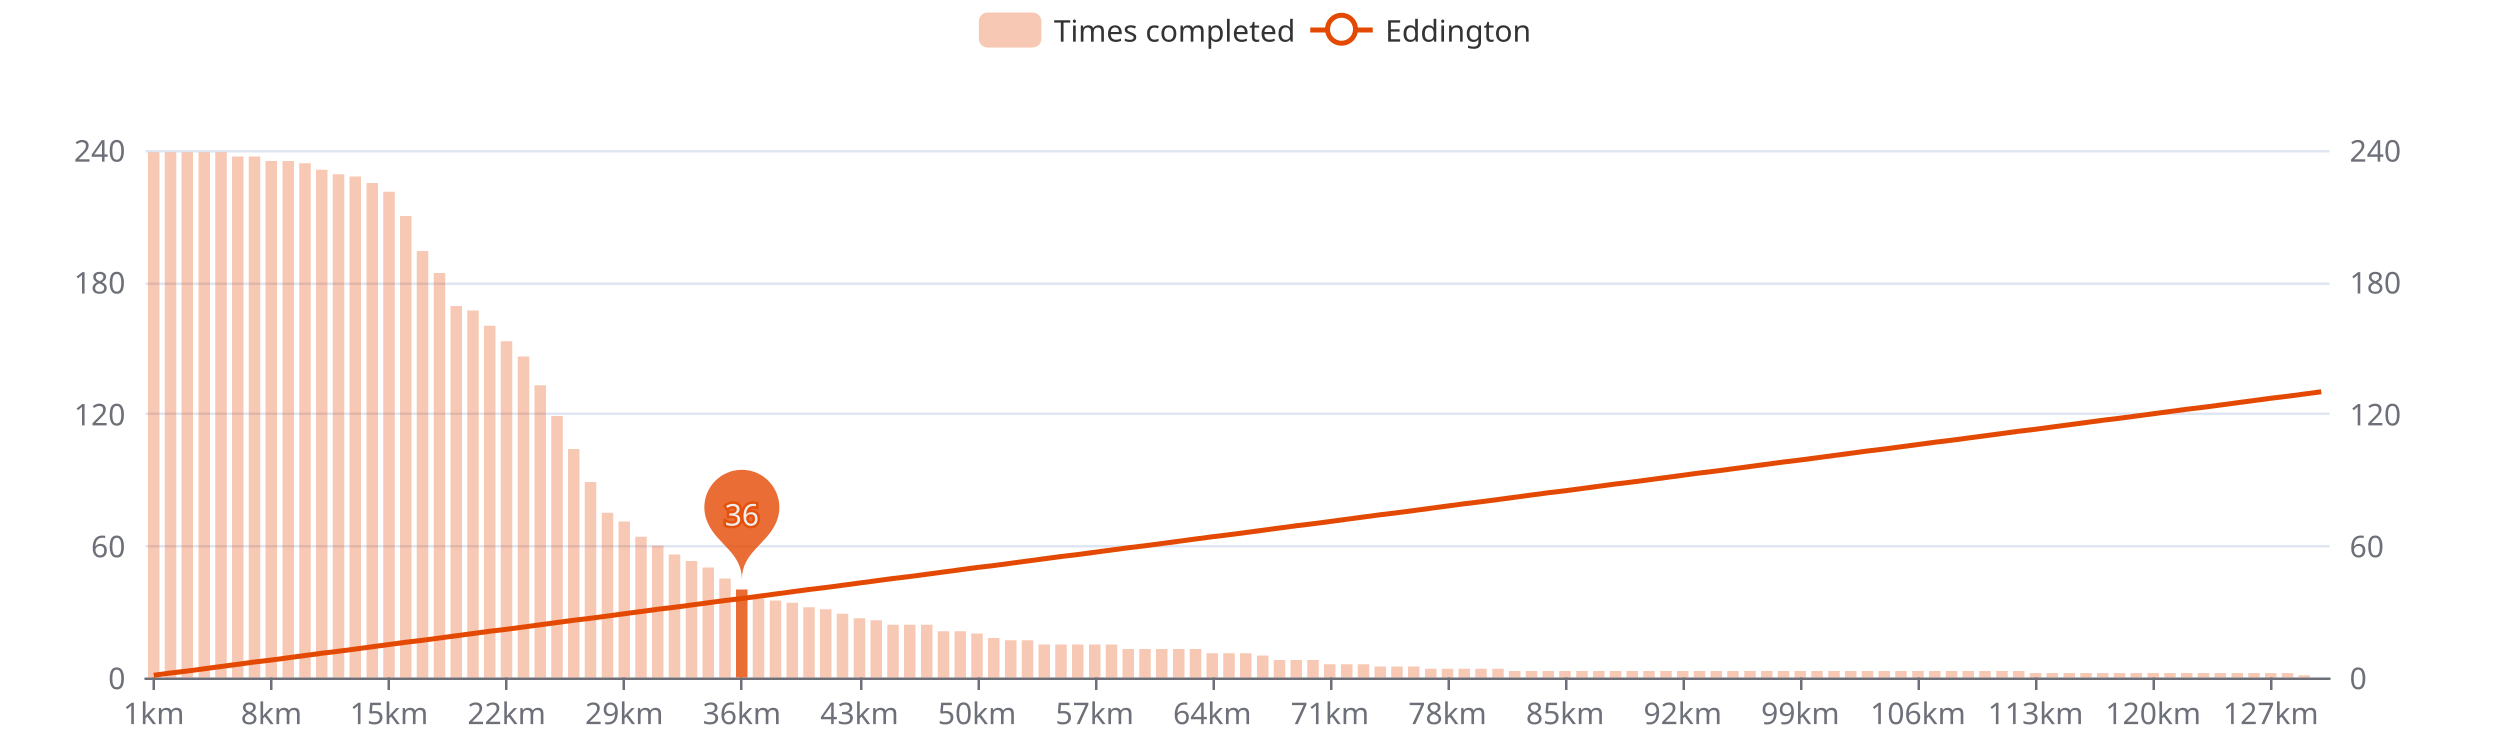
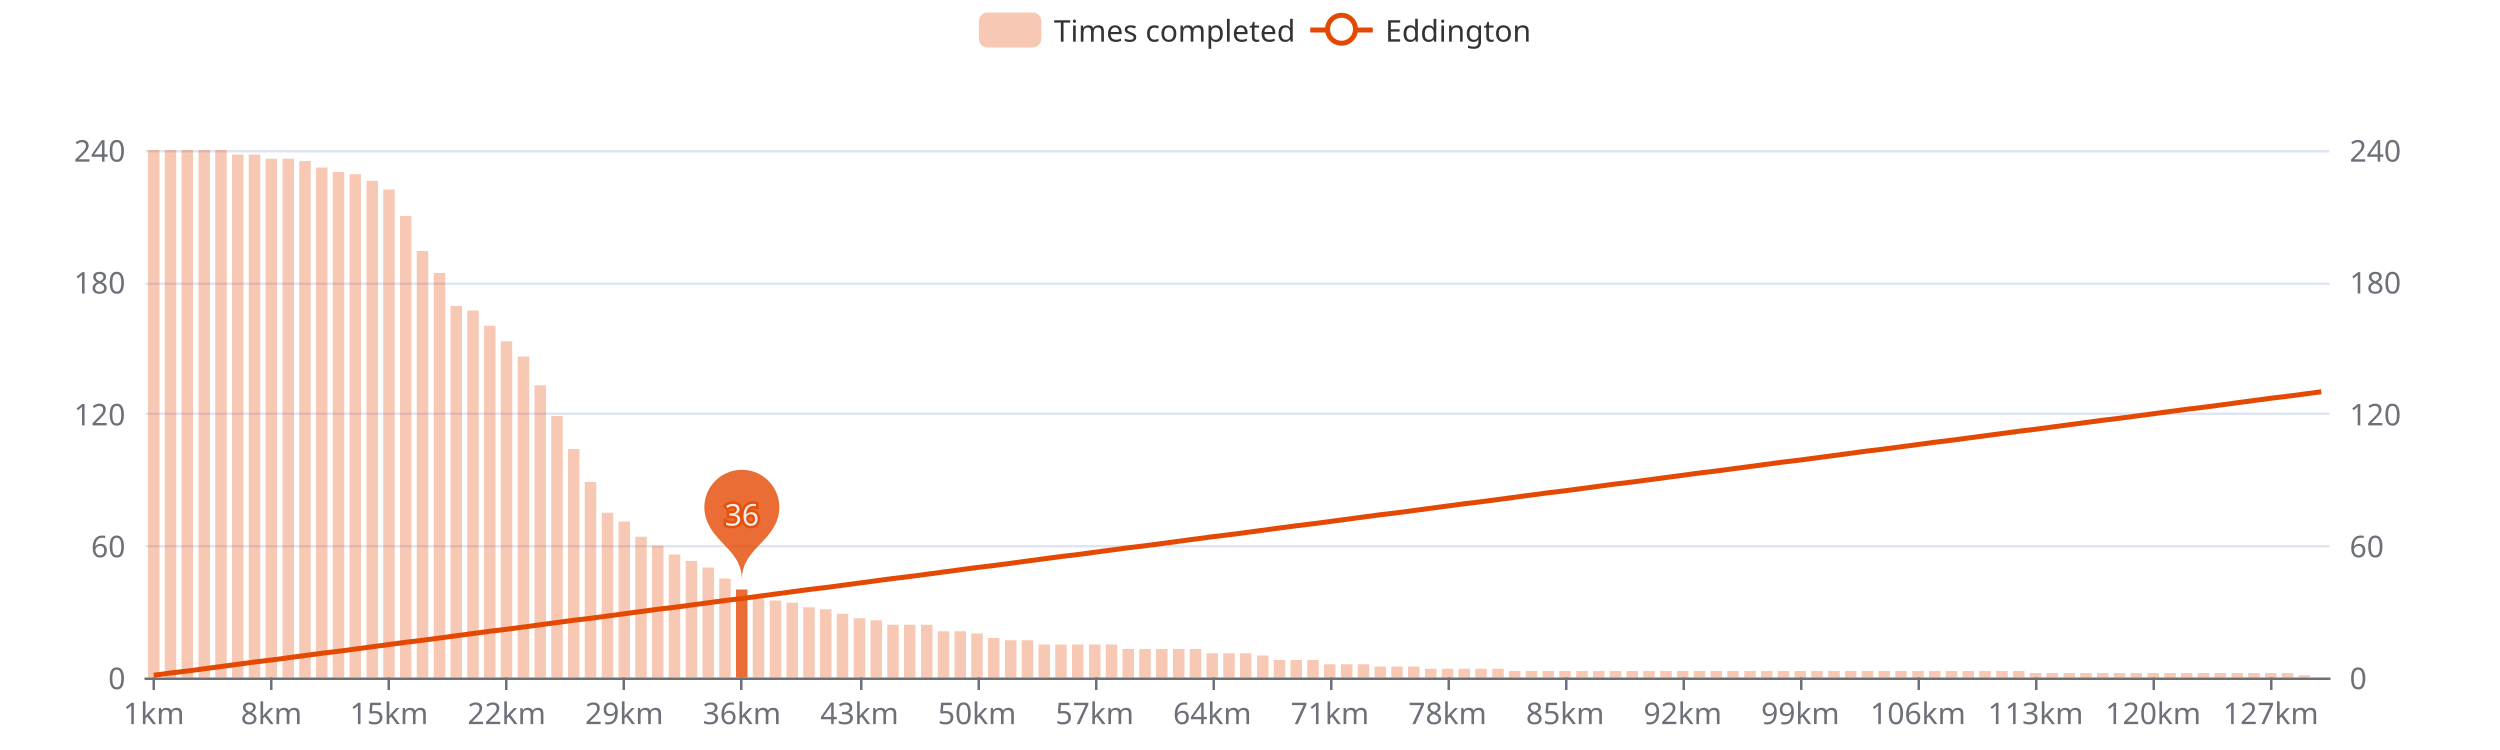
<svg xmlns="http://www.w3.org/2000/svg" width="1000" height="300" version="1.1" baseProfile="full" viewBox="0 0 1000 300">
  <rect width="1000" height="300" x="0" y="0" id="0" fill="#ffffff" />
  <path d="M58.2 271.5L931.8 271.5" fill="none" stroke="#E0E6F1" />
  <path d="M58.2 218.5L931.8 218.5" fill="none" stroke="#E0E6F1" />
  <path d="M58.2 165.5L931.8 165.5" fill="none" stroke="#E0E6F1" />
  <path d="M58.2 113.5L931.8 113.5" fill="none" stroke="#E0E6F1" />
  <path d="M58.2 60.5L931.8 60.5" fill="none" stroke="#E0E6F1" />
  <path d="M58.2 271.5L931.8 271.5" fill="none" stroke="#6E7079" stroke-linecap="round" />
  <path d="M61.5 271L61.5 276" fill="none" stroke="#6E7079" />
  <path d="M108.5 271L108.5 276" fill="none" stroke="#6E7079" />
  <path d="M155.5 271L155.5 276" fill="none" stroke="#6E7079" />
  <path d="M202.5 271L202.5 276" fill="none" stroke="#6E7079" />
  <path d="M249.5 271L249.5 276" fill="none" stroke="#6E7079" />
  <path d="M296.5 271L296.5 276" fill="none" stroke="#6E7079" />
  <path d="M344.5 271L344.5 276" fill="none" stroke="#6E7079" />
  <path d="M391.5 271L391.5 276" fill="none" stroke="#6E7079" />
  <path d="M438.5 271L438.5 276" fill="none" stroke="#6E7079" />
  <path d="M485.5 271L485.5 276" fill="none" stroke="#6E7079" />
  <path d="M532.5 271L532.5 276" fill="none" stroke="#6E7079" />
  <path d="M579.5 271L579.5 276" fill="none" stroke="#6E7079" />
  <path d="M626.5 271L626.5 276" fill="none" stroke="#6E7079" />
  <path d="M673.5 271L673.5 276" fill="none" stroke="#6E7079" />
  <path d="M720.5 271L720.5 276" fill="none" stroke="#6E7079" />
  <path d="M767.5 271L767.5 276" fill="none" stroke="#6E7079" />
  <path d="M814.5 271L814.5 276" fill="none" stroke="#6E7079" />
  <path d="M861.5 271L861.5 276" fill="none" stroke="#6E7079" />
  <path d="M908.5 271L908.5 276" fill="none" stroke="#6E7079" />
  <text dominant-baseline="central" text-anchor="end" style="font-size:12px;font-family:sans-serif;" transform="translate(50.16 271)" fill="#6E7079">0</text>
  <text dominant-baseline="central" text-anchor="end" style="font-size:12px;font-family:sans-serif;" transform="translate(50.16 218.25)" fill="#6E7079">60</text>
  <text dominant-baseline="central" text-anchor="end" style="font-size:12px;font-family:sans-serif;" transform="translate(50.16 165.5)" fill="#6E7079">120</text>
  <text dominant-baseline="central" text-anchor="end" style="font-size:12px;font-family:sans-serif;" transform="translate(50.16 112.75)" fill="#6E7079">180</text>
  <text dominant-baseline="central" text-anchor="end" style="font-size:12px;font-family:sans-serif;" transform="translate(50.16 60)" fill="#6E7079">240</text>
  <text dominant-baseline="central" text-anchor="start" style="font-size:12px;font-family:sans-serif;" transform="translate(939.84 271)" fill="#6E7079">0</text>
  <text dominant-baseline="central" text-anchor="start" style="font-size:12px;font-family:sans-serif;" transform="translate(939.84 218.25)" fill="#6E7079">60</text>
  <text dominant-baseline="central" text-anchor="start" style="font-size:12px;font-family:sans-serif;" transform="translate(939.84 165.5)" fill="#6E7079">120</text>
  <text dominant-baseline="central" text-anchor="start" style="font-size:12px;font-family:sans-serif;" transform="translate(939.84 112.75)" fill="#6E7079">180</text>
  <text dominant-baseline="central" text-anchor="start" style="font-size:12px;font-family:sans-serif;" transform="translate(939.84 60)" fill="#6E7079">240</text>
  <text dominant-baseline="central" text-anchor="middle" style="font-size:12px;font-family:sans-serif;" y="6" transform="translate(61.5203 279)" fill="#6E7079">1km</text>
  <text dominant-baseline="central" text-anchor="middle" style="font-size:12px;font-family:sans-serif;" y="6" transform="translate(108.5646 279)" fill="#6E7079">8km</text>
  <text dominant-baseline="central" text-anchor="middle" style="font-size:12px;font-family:sans-serif;" y="6" transform="translate(155.6089 279)" fill="#6E7079">15km</text>
  <text dominant-baseline="central" text-anchor="middle" style="font-size:12px;font-family:sans-serif;" y="6" transform="translate(202.6532 279)" fill="#6E7079">22km</text>
  <text dominant-baseline="central" text-anchor="middle" style="font-size:12px;font-family:sans-serif;" y="6" transform="translate(249.6975 279)" fill="#6E7079">29km</text>
  <text dominant-baseline="central" text-anchor="middle" style="font-size:12px;font-family:sans-serif;" y="6" transform="translate(296.7418 279)" fill="#6E7079">36km</text>
  <text dominant-baseline="central" text-anchor="middle" style="font-size:12px;font-family:sans-serif;" y="6" transform="translate(343.7862 279)" fill="#6E7079">43km</text>
  <text dominant-baseline="central" text-anchor="middle" style="font-size:12px;font-family:sans-serif;" y="6" transform="translate(390.8305 279)" fill="#6E7079">50km</text>
  <text dominant-baseline="central" text-anchor="middle" style="font-size:12px;font-family:sans-serif;" y="6" transform="translate(437.8748 279)" fill="#6E7079">57km</text>
  <text dominant-baseline="central" text-anchor="middle" style="font-size:12px;font-family:sans-serif;" y="6" transform="translate(484.9191 279)" fill="#6E7079">64km</text>
  <text dominant-baseline="central" text-anchor="middle" style="font-size:12px;font-family:sans-serif;" y="6" transform="translate(531.9634 279)" fill="#6E7079">71km</text>
  <text dominant-baseline="central" text-anchor="middle" style="font-size:12px;font-family:sans-serif;" y="6" transform="translate(579.0077 279)" fill="#6E7079">78km</text>
  <text dominant-baseline="central" text-anchor="middle" style="font-size:12px;font-family:sans-serif;" y="6" transform="translate(626.052 279)" fill="#6E7079">85km</text>
  <text dominant-baseline="central" text-anchor="middle" style="font-size:12px;font-family:sans-serif;" y="6" transform="translate(673.0963 279)" fill="#6E7079">92km</text>
  <text dominant-baseline="central" text-anchor="middle" style="font-size:12px;font-family:sans-serif;" y="6" transform="translate(720.1406 279)" fill="#6E7079">99km</text>
  <text dominant-baseline="central" text-anchor="middle" style="font-size:12px;font-family:sans-serif;" y="6" transform="translate(767.1849 279)" fill="#6E7079">106km</text>
  <text dominant-baseline="central" text-anchor="middle" style="font-size:12px;font-family:sans-serif;" y="6" transform="translate(814.2292 279)" fill="#6E7079">113km</text>
  <text dominant-baseline="central" text-anchor="middle" style="font-size:12px;font-family:sans-serif;" y="6" transform="translate(861.2735 279)" fill="#6E7079">120km</text>
  <text dominant-baseline="central" text-anchor="middle" style="font-size:12px;font-family:sans-serif;" y="6" transform="translate(908.3178 279)" fill="#6E7079">127km</text>
-   <path d="M59.2 271l4.6 0l0 -210.1l-4.6 0Z" fill="rgb(227,73,2)" fill-opacity="0.3" />
-   <path d="M65.9 271l4.6 0l0 -210.1l-4.6 0Z" fill="rgb(227,73,2)" fill-opacity="0.3" />
-   <path d="M72.6 271l4.6 0l0 -210.1l-4.6 0Z" fill="rgb(227,73,2)" fill-opacity="0.3" />
-   <path d="M79.4 271l4.6 0l0 -210.1l-4.6 0Z" fill="rgb(227,73,2)" fill-opacity="0.3" />
-   <path d="M86.1 271l4.6 0l0 -210.1l-4.6 0Z" fill="rgb(227,73,2)" fill-opacity="0.3" />
-   <path d="M92.8 271l4.6 0l0 -208.4l-4.6 0Z" fill="rgb(227,73,2)" fill-opacity="0.3" />
-   <path d="M99.5 271l4.6 0l0 -208.4l-4.6 0Z" fill="rgb(227,73,2)" fill-opacity="0.3" />
-   <path d="M106.2 271l4.6 0l0 -206.6l-4.6 0Z" fill="rgb(227,73,2)" fill-opacity="0.3" />
-   <path d="M113 271l4.6 0l0 -206.6l-4.6 0Z" fill="rgb(227,73,2)" fill-opacity="0.3" />
-   <path d="M119.7 271l4.6 0l0 -205.7l-4.6 0Z" fill="rgb(227,73,2)" fill-opacity="0.3" />
-   <path d="M126.4 271l4.6 0l0 -203.1l-4.6 0Z" fill="rgb(227,73,2)" fill-opacity="0.3" />
-   <path d="M133.1 271l4.6 0l0 -201.3l-4.6 0Z" fill="rgb(227,73,2)" fill-opacity="0.3" />
-   <path d="M139.8 271l4.6 0l0 -200.4l-4.6 0Z" fill="rgb(227,73,2)" fill-opacity="0.3" />
-   <path d="M146.6 271l4.6 0l0 -197.8l-4.6 0Z" fill="rgb(227,73,2)" fill-opacity="0.3" />
-   <path d="M153.3 271l4.6 0l0 -194.3l-4.6 0Z" fill="rgb(227,73,2)" fill-opacity="0.3" />
+   <path d="M59.2 271l4.6 0l0 -211l-4.6 0Z" fill="rgb(227,73,2)" fill-opacity="0.3" />
+   <path d="M65.9 271l4.6 0l0 -211l-4.6 0Z" fill="rgb(227,73,2)" fill-opacity="0.3" />
+   <path d="M72.6 271l4.6 0l0 -211l-4.6 0Z" fill="rgb(227,73,2)" fill-opacity="0.3" />
+   <path d="M79.4 271l4.6 0l0 -211l-4.6 0Z" fill="rgb(227,73,2)" fill-opacity="0.3" />
+   <path d="M86.1 271l4.6 0l0 -211l-4.6 0Z" fill="rgb(227,73,2)" fill-opacity="0.3" />
+   <path d="M92.8 271l4.6 0l0 -209.2l-4.6 0Z" fill="rgb(227,73,2)" fill-opacity="0.3" />
+   <path d="M99.5 271l4.6 0l0 -209.2l-4.6 0Z" fill="rgb(227,73,2)" fill-opacity="0.3" />
+   <path d="M106.2 271l4.6 0l0 -207.5l-4.6 0Z" fill="rgb(227,73,2)" fill-opacity="0.3" />
+   <path d="M113 271l4.6 0l0 -207.5l-4.6 0Z" fill="rgb(227,73,2)" fill-opacity="0.3" />
+   <path d="M119.7 271l4.6 0l0 -206.6l-4.6 0Z" fill="rgb(227,73,2)" fill-opacity="0.3" />
+   <path d="M126.4 271l4.6 0l0 -204l-4.6 0Z" fill="rgb(227,73,2)" fill-opacity="0.3" />
+   <path d="M133.1 271l4.6 0l0 -202.2l-4.6 0Z" fill="rgb(227,73,2)" fill-opacity="0.3" />
+   <path d="M139.8 271l4.6 0l0 -201.3l-4.6 0Z" fill="rgb(227,73,2)" fill-opacity="0.3" />
+   <path d="M146.6 271l4.6 0l0 -198.7l-4.6 0Z" fill="rgb(227,73,2)" fill-opacity="0.3" />
+   <path d="M153.3 271l4.6 0l0 -195.2l-4.6 0Z" fill="rgb(227,73,2)" fill-opacity="0.3" />
  <path d="M160 271l4.6 0l0 -184.6l-4.6 0Z" fill="rgb(227,73,2)" fill-opacity="0.3" />
  <path d="M166.7 271l4.6 0l0 -170.6l-4.6 0Z" fill="rgb(227,73,2)" fill-opacity="0.3" />
  <path d="M173.5 271l4.6 0l0 -161.8l-4.6 0Z" fill="rgb(227,73,2)" fill-opacity="0.3" />
  <path d="M180.2 271l4.6 0l0 -148.6l-4.6 0Z" fill="rgb(227,73,2)" fill-opacity="0.3" />
  <path d="M186.9 271l4.6 0l0 -146.8l-4.6 0Z" fill="rgb(227,73,2)" fill-opacity="0.3" />
  <path d="M193.6 271l4.6 0l0 -140.7l-4.6 0Z" fill="rgb(227,73,2)" fill-opacity="0.3" />
  <path d="M200.3 271l4.6 0l0 -134.5l-4.6 0Z" fill="rgb(227,73,2)" fill-opacity="0.3" />
  <path d="M207.1 271l4.6 0l0 -128.4l-4.6 0Z" fill="rgb(227,73,2)" fill-opacity="0.3" />
  <path d="M213.8 271l4.6 0l0 -116.9l-4.6 0Z" fill="rgb(227,73,2)" fill-opacity="0.3" />
  <path d="M220.5 271l4.6 0l0 -104.6l-4.6 0Z" fill="rgb(227,73,2)" fill-opacity="0.3" />
  <path d="M227.2 271l4.6 0l0 -91.4l-4.6 0Z" fill="rgb(227,73,2)" fill-opacity="0.3" />
  <path d="M233.9 271l4.6 0l0 -78.2l-4.6 0Z" fill="rgb(227,73,2)" fill-opacity="0.3" />
  <path d="M240.7 271l4.6 0l0 -65.9l-4.6 0Z" fill="rgb(227,73,2)" fill-opacity="0.3" />
  <path d="M247.4 271l4.6 0l0 -62.4l-4.6 0Z" fill="rgb(227,73,2)" fill-opacity="0.3" />
  <path d="M254.1 271l4.6 0l0 -56.3l-4.6 0Z" fill="rgb(227,73,2)" fill-opacity="0.3" />
  <path d="M260.8 271l4.6 0l0 -52.7l-4.6 0Z" fill="rgb(227,73,2)" fill-opacity="0.3" />
  <path d="M267.5 271l4.6 0l0 -49.2l-4.6 0Z" fill="rgb(227,73,2)" fill-opacity="0.3" />
  <path d="M274.3 271l4.6 0l0 -46.6l-4.6 0Z" fill="rgb(227,73,2)" fill-opacity="0.3" />
  <path d="M281 271l4.6 0l0 -44l-4.6 0Z" fill="rgb(227,73,2)" fill-opacity="0.3" />
  <path d="M287.7 271l4.6 0l0 -39.6l-4.6 0Z" fill="rgb(227,73,2)" fill-opacity="0.3" />
  <path d="M294.4 271l4.6 0l0 -35.2l-4.6 0Z" fill="rgb(227,73,2)" fill-opacity="0.8" />
  <path d="M301.1 271l4.6 0l0 -31.7l-4.6 0Z" fill="rgb(227,73,2)" fill-opacity="0.3" />
  <path d="M307.9 271l4.6 0l0 -30.8l-4.6 0Z" fill="rgb(227,73,2)" fill-opacity="0.3" />
  <path d="M314.6 271l4.6 0l0 -29.9l-4.6 0Z" fill="rgb(227,73,2)" fill-opacity="0.3" />
  <path d="M321.3 271l4.6 0l0 -28.1l-4.6 0Z" fill="rgb(227,73,2)" fill-opacity="0.3" />
  <path d="M328 271l4.6 0l0 -27.3l-4.6 0Z" fill="rgb(227,73,2)" fill-opacity="0.3" />
  <path d="M334.7 271l4.6 0l0 -25.5l-4.6 0Z" fill="rgb(227,73,2)" fill-opacity="0.3" />
  <path d="M341.5 271l4.6 0l0 -23.7l-4.6 0Z" fill="rgb(227,73,2)" fill-opacity="0.3" />
  <path d="M348.2 271l4.6 0l0 -22.9l-4.6 0Z" fill="rgb(227,73,2)" fill-opacity="0.3" />
  <path d="M354.9 271l4.6 0l0 -21.1l-4.6 0Z" fill="rgb(227,73,2)" fill-opacity="0.3" />
  <path d="M361.6 271l4.6 0l0 -21.1l-4.6 0Z" fill="rgb(227,73,2)" fill-opacity="0.3" />
  <path d="M368.4 271l4.6 0l0 -21.1l-4.6 0Z" fill="rgb(227,73,2)" fill-opacity="0.3" />
  <path d="M375.1 271l4.6 0l0 -18.5l-4.6 0Z" fill="rgb(227,73,2)" fill-opacity="0.3" />
  <path d="M381.8 271l4.6 0l0 -18.5l-4.6 0Z" fill="rgb(227,73,2)" fill-opacity="0.3" />
  <path d="M388.5 271l4.6 0l0 -17.6l-4.6 0Z" fill="rgb(227,73,2)" fill-opacity="0.3" />
  <path d="M395.2 271l4.6 0l0 -15.8l-4.6 0Z" fill="rgb(227,73,2)" fill-opacity="0.3" />
  <path d="M402 271l4.6 0l0 -14.9l-4.6 0Z" fill="rgb(227,73,2)" fill-opacity="0.3" />
  <path d="M408.7 271l4.6 0l0 -14.9l-4.6 0Z" fill="rgb(227,73,2)" fill-opacity="0.3" />
  <path d="M415.4 271l4.6 0l0 -13.2l-4.6 0Z" fill="rgb(227,73,2)" fill-opacity="0.3" />
  <path d="M422.1 271l4.6 0l0 -13.2l-4.6 0Z" fill="rgb(227,73,2)" fill-opacity="0.3" />
  <path d="M428.8 271l4.6 0l0 -13.2l-4.6 0Z" fill="rgb(227,73,2)" fill-opacity="0.3" />
  <path d="M435.6 271l4.6 0l0 -13.2l-4.6 0Z" fill="rgb(227,73,2)" fill-opacity="0.3" />
  <path d="M442.3 271l4.6 0l0 -13.2l-4.6 0Z" fill="rgb(227,73,2)" fill-opacity="0.3" />
  <path d="M449 271l4.6 0l0 -11.4l-4.6 0Z" fill="rgb(227,73,2)" fill-opacity="0.3" />
  <path d="M455.7 271l4.6 0l0 -11.4l-4.6 0Z" fill="rgb(227,73,2)" fill-opacity="0.3" />
  <path d="M462.4 271l4.6 0l0 -11.4l-4.6 0Z" fill="rgb(227,73,2)" fill-opacity="0.3" />
  <path d="M469.2 271l4.6 0l0 -11.4l-4.6 0Z" fill="rgb(227,73,2)" fill-opacity="0.3" />
  <path d="M475.9 271l4.6 0l0 -11.4l-4.6 0Z" fill="rgb(227,73,2)" fill-opacity="0.3" />
  <path d="M482.6 271l4.6 0l0 -9.7l-4.6 0Z" fill="rgb(227,73,2)" fill-opacity="0.3" />
  <path d="M489.3 271l4.6 0l0 -9.7l-4.6 0Z" fill="rgb(227,73,2)" fill-opacity="0.3" />
  <path d="M496 271l4.6 0l0 -9.7l-4.6 0Z" fill="rgb(227,73,2)" fill-opacity="0.3" />
  <path d="M502.8 271l4.6 0l0 -8.8l-4.6 0Z" fill="rgb(227,73,2)" fill-opacity="0.3" />
  <path d="M509.5 271l4.6 0l0 -7l-4.6 0Z" fill="rgb(227,73,2)" fill-opacity="0.3" />
  <path d="M516.2 271l4.6 0l0 -7l-4.6 0Z" fill="rgb(227,73,2)" fill-opacity="0.3" />
  <path d="M522.9 271l4.6 0l0 -7l-4.6 0Z" fill="rgb(227,73,2)" fill-opacity="0.3" />
  <path d="M529.6 271l4.6 0l0 -5.3l-4.6 0Z" fill="rgb(227,73,2)" fill-opacity="0.3" />
  <path d="M536.4 271l4.6 0l0 -5.3l-4.6 0Z" fill="rgb(227,73,2)" fill-opacity="0.3" />
  <path d="M543.1 271l4.6 0l0 -5.3l-4.6 0Z" fill="rgb(227,73,2)" fill-opacity="0.3" />
  <path d="M549.8 271l4.6 0l0 -4.4l-4.6 0Z" fill="rgb(227,73,2)" fill-opacity="0.3" />
  <path d="M556.5 271l4.6 0l0 -4.4l-4.6 0Z" fill="rgb(227,73,2)" fill-opacity="0.3" />
  <path d="M563.2 271l4.6 0l0 -4.4l-4.6 0Z" fill="rgb(227,73,2)" fill-opacity="0.3" />
  <path d="M570 271l4.6 0l0 -3.5l-4.6 0Z" fill="rgb(227,73,2)" fill-opacity="0.3" />
  <path d="M576.7 271l4.6 0l0 -3.5l-4.6 0Z" fill="rgb(227,73,2)" fill-opacity="0.3" />
  <path d="M583.4 271l4.6 0l0 -3.5l-4.6 0Z" fill="rgb(227,73,2)" fill-opacity="0.3" />
  <path d="M590.1 271l4.6 0l0 -3.5l-4.6 0Z" fill="rgb(227,73,2)" fill-opacity="0.3" />
  <path d="M596.9 271l4.6 0l0 -3.5l-4.6 0Z" fill="rgb(227,73,2)" fill-opacity="0.3" />
  <path d="M603.6 271l4.6 0l0 -2.6l-4.6 0Z" fill="rgb(227,73,2)" fill-opacity="0.3" />
  <path d="M610.3 271l4.6 0l0 -2.6l-4.6 0Z" fill="rgb(227,73,2)" fill-opacity="0.3" />
  <path d="M617 271l4.6 0l0 -2.6l-4.6 0Z" fill="rgb(227,73,2)" fill-opacity="0.3" />
  <path d="M623.7 271l4.6 0l0 -2.6l-4.6 0Z" fill="rgb(227,73,2)" fill-opacity="0.3" />
  <path d="M630.5 271l4.6 0l0 -2.6l-4.6 0Z" fill="rgb(227,73,2)" fill-opacity="0.3" />
  <path d="M637.2 271l4.6 0l0 -2.6l-4.6 0Z" fill="rgb(227,73,2)" fill-opacity="0.3" />
  <path d="M643.9 271l4.6 0l0 -2.6l-4.6 0Z" fill="rgb(227,73,2)" fill-opacity="0.3" />
  <path d="M650.6 271l4.6 0l0 -2.6l-4.6 0Z" fill="rgb(227,73,2)" fill-opacity="0.3" />
  <path d="M657.3 271l4.6 0l0 -2.6l-4.6 0Z" fill="rgb(227,73,2)" fill-opacity="0.3" />
  <path d="M664.1 271l4.6 0l0 -2.6l-4.6 0Z" fill="rgb(227,73,2)" fill-opacity="0.3" />
  <path d="M670.8 271l4.6 0l0 -2.6l-4.6 0Z" fill="rgb(227,73,2)" fill-opacity="0.3" />
  <path d="M677.5 271l4.6 0l0 -2.6l-4.6 0Z" fill="rgb(227,73,2)" fill-opacity="0.3" />
  <path d="M684.2 271l4.6 0l0 -2.6l-4.6 0Z" fill="rgb(227,73,2)" fill-opacity="0.3" />
  <path d="M690.9 271l4.6 0l0 -2.6l-4.6 0Z" fill="rgb(227,73,2)" fill-opacity="0.3" />
  <path d="M697.7 271l4.6 0l0 -2.6l-4.6 0Z" fill="rgb(227,73,2)" fill-opacity="0.3" />
  <path d="M704.4 271l4.6 0l0 -2.6l-4.6 0Z" fill="rgb(227,73,2)" fill-opacity="0.3" />
  <path d="M711.1 271l4.6 0l0 -2.6l-4.6 0Z" fill="rgb(227,73,2)" fill-opacity="0.3" />
  <path d="M717.8 271l4.6 0l0 -2.6l-4.6 0Z" fill="rgb(227,73,2)" fill-opacity="0.3" />
  <path d="M724.5 271l4.6 0l0 -2.6l-4.6 0Z" fill="rgb(227,73,2)" fill-opacity="0.3" />
  <path d="M731.3 271l4.6 0l0 -2.6l-4.6 0Z" fill="rgb(227,73,2)" fill-opacity="0.3" />
  <path d="M738 271l4.6 0l0 -2.6l-4.6 0Z" fill="rgb(227,73,2)" fill-opacity="0.3" />
  <path d="M744.7 271l4.6 0l0 -2.6l-4.6 0Z" fill="rgb(227,73,2)" fill-opacity="0.3" />
  <path d="M751.4 271l4.6 0l0 -2.6l-4.6 0Z" fill="rgb(227,73,2)" fill-opacity="0.3" />
  <path d="M758.1 271l4.6 0l0 -2.6l-4.6 0Z" fill="rgb(227,73,2)" fill-opacity="0.3" />
  <path d="M764.9 271l4.6 0l0 -2.6l-4.6 0Z" fill="rgb(227,73,2)" fill-opacity="0.3" />
  <path d="M771.6 271l4.6 0l0 -2.6l-4.6 0Z" fill="rgb(227,73,2)" fill-opacity="0.3" />
  <path d="M778.3 271l4.6 0l0 -2.6l-4.6 0Z" fill="rgb(227,73,2)" fill-opacity="0.3" />
  <path d="M785 271l4.6 0l0 -2.6l-4.6 0Z" fill="rgb(227,73,2)" fill-opacity="0.3" />
  <path d="M791.7 271l4.6 0l0 -2.6l-4.6 0Z" fill="rgb(227,73,2)" fill-opacity="0.3" />
  <path d="M798.5 271l4.6 0l0 -2.6l-4.6 0Z" fill="rgb(227,73,2)" fill-opacity="0.3" />
  <path d="M805.2 271l4.6 0l0 -2.6l-4.6 0Z" fill="rgb(227,73,2)" fill-opacity="0.3" />
  <path d="M811.9 271l4.6 0l0 -1.8l-4.6 0Z" fill="rgb(227,73,2)" fill-opacity="0.3" />
  <path d="M818.6 271l4.6 0l0 -1.8l-4.6 0Z" fill="rgb(227,73,2)" fill-opacity="0.3" />
  <path d="M825.4 271l4.6 0l0 -1.8l-4.6 0Z" fill="rgb(227,73,2)" fill-opacity="0.3" />
  <path d="M832.1 271l4.6 0l0 -1.8l-4.6 0Z" fill="rgb(227,73,2)" fill-opacity="0.3" />
  <path d="M838.8 271l4.6 0l0 -1.8l-4.6 0Z" fill="rgb(227,73,2)" fill-opacity="0.3" />
  <path d="M845.5 271l4.6 0l0 -1.8l-4.6 0Z" fill="rgb(227,73,2)" fill-opacity="0.3" />
  <path d="M852.2 271l4.6 0l0 -1.8l-4.6 0Z" fill="rgb(227,73,2)" fill-opacity="0.3" />
  <path d="M859 271l4.6 0l0 -1.8l-4.6 0Z" fill="rgb(227,73,2)" fill-opacity="0.3" />
  <path d="M865.7 271l4.6 0l0 -1.8l-4.6 0Z" fill="rgb(227,73,2)" fill-opacity="0.3" />
  <path d="M872.4 271l4.6 0l0 -1.8l-4.6 0Z" fill="rgb(227,73,2)" fill-opacity="0.3" />
  <path d="M879.1 271l4.6 0l0 -1.8l-4.6 0Z" fill="rgb(227,73,2)" fill-opacity="0.3" />
  <path d="M885.8 271l4.6 0l0 -1.8l-4.6 0Z" fill="rgb(227,73,2)" fill-opacity="0.3" />
  <path d="M892.6 271l4.6 0l0 -1.8l-4.6 0Z" fill="rgb(227,73,2)" fill-opacity="0.3" />
  <path d="M899.3 271l4.6 0l0 -1.8l-4.6 0Z" fill="rgb(227,73,2)" fill-opacity="0.3" />
  <path d="M906 271l4.6 0l0 -1.8l-4.6 0Z" fill="rgb(227,73,2)" fill-opacity="0.3" />
  <path d="M912.7 271l4.6 0l0 -1.8l-4.6 0Z" fill="rgb(227,73,2)" fill-opacity="0.3" />
  <path d="M919.4 271l4.6 0l0 -0.9l-4.6 0Z" fill="rgb(227,73,2)" fill-opacity="0.3" />
  <path d="M926.2 271l4.6 0l0 0l-4.6 0Z" fill="rgb(227,73,2)" fill-opacity="0.3" />
  <path d="M-5 -5l226.9 0l0 24l-226.9 0Z" transform="translate(391.54 5)" fill="rgb(0,0,0)" fill-opacity="0" stroke="#ccc" stroke-width="0" />
  <path d="M3.5 0L21.5 0A3.5 3.5 0 0 1 25 3.5L25 10.5A3.5 3.5 0 0 1 21.5 14L3.5 14A3.5 3.5 0 0 1 0 10.5L0 3.5A3.5 3.5 0 0 1 3.5 0" transform="translate(391.54 5)" fill="rgb(227,73,2)" fill-opacity="0.3" />
  <text dominant-baseline="central" text-anchor="start" style="font-size:12px;font-family:sans-serif;" xml:space="preserve" x="30" y="7" transform="translate(391.54 5)" fill="#333">Times completed</text>
  <path d="M0 7L25 7" transform="translate(524.1 5)" fill="#000" stroke="#E34902" stroke-width="2" stroke-linecap="butt" stroke-miterlimit="10" />
  <path d="M18.1 7A5.6 5.6 0 1 1 18.1 6.4A5.6 5.6 0 0 1 18.1 7" transform="translate(524.1 5)" fill="#fff" stroke="#E34902" stroke-width="2" stroke-linecap="butt" stroke-miterlimit="10" />
  <text dominant-baseline="central" text-anchor="start" style="font-size:12px;font-family:sans-serif;" x="30" y="7" transform="translate(524.1 5)" fill="#333">Eddington</text>
  <path d="M-0.54 -0.89A0.6 0.6 0 1 1 0.54 -0.89C0.39 -0.56 0 -0.42 0 0C0 -0.42 -0.39 -0.56 -0.54 -0.89Z" transform="matrix(25,0,0,25,296.7418,231.7125)" fill="rgb(227,73,2)" fill-opacity="0.8" />
  <text dominant-baseline="central" text-anchor="middle" style="font-size:12px;font-family:sans-serif;" transform="translate(296.7418 205.5696)" fill="#eee" stroke="rgb(227,73,2)" stroke-width="2" paint-order="stroke" stroke-opacity="0.8" stroke-miterlimit="2">36</text>
  <g clip-path="url(#zr0-c0)">
    <path d="M61.5 270.1L68.2 269.2L75 268.4L81.7 267.5L88.4 266.6L95.1 265.7L101.8 264.8L108.6 264L115.3 263.1L122 262.2L128.7 261.3L135.4 260.5L142.2 259.6L148.9 258.7L155.6 257.8L162.3 256.9L169.1 256.1L175.8 255.2L182.5 254.3L189.2 253.4L195.9 252.5L202.7 251.7L209.4 250.8L216.1 249.9L222.8 249L229.5 248.1L236.3 247.3L243 246.4L249.7 245.5L256.4 244.6L263.1 243.7L269.9 242.9L276.6 242L283.3 241.1L290 240.2L296.7 239.4L303.5 238.5L310.2 237.6L316.9 236.7L323.6 235.8L330.3 235L337.1 234.1L343.8 233.2L350.5 232.3L357.2 231.4L363.9 230.6L370.7 229.7L377.4 228.8L384.1 227.9L390.8 227L397.6 226.2L404.3 225.3L411 224.4L417.7 223.5L424.4 222.6L431.2 221.8L437.9 220.9L444.6 220L451.3 219.1L458 218.3L464.8 217.4L471.5 216.5L478.2 215.6L484.9 214.7L491.6 213.9L498.4 213L505.1 212.1L511.8 211.2L518.5 210.3L525.2 209.5L532 208.6L538.7 207.7L545.4 206.8L552.1 205.9L558.8 205.1L565.6 204.2L572.3 203.3L579 202.4L585.7 201.5L592.4 200.7L599.2 199.8L605.9 198.9L612.6 198L619.3 197.1L626.1 196.3L632.8 195.4L639.5 194.5L646.2 193.6L652.9 192.8L659.7 191.9L666.4 191L673.1 190.1L679.8 189.2L686.5 188.4L693.3 187.5L700 186.6L706.7 185.7L713.4 184.8L720.1 184L726.9 183.1L733.6 182.2L740.3 181.3L747 180.4L753.7 179.6L760.5 178.7L767.2 177.8L773.9 176.9L780.6 176.1L787.3 175.2L794.1 174.3L800.8 173.4L807.5 172.5L814.2 171.7L820.9 170.8L827.7 169.9L834.4 169L841.1 168.1L847.8 167.3L854.6 166.4L861.3 165.5L868 164.6L874.7 163.7L881.4 162.9L888.2 162L894.9 161.1L901.6 160.2L908.3 159.3L915 158.5L921.8 157.6L928.5 156.7" fill="none" stroke="#E34902" stroke-width="2" stroke-linejoin="bevel" />
  </g>
  <defs>
    <clipPath id="zr0-c0">
      <path d="M57 59l876 0l0 213l-876 0Z" fill="#000" />
    </clipPath>
  </defs>
</svg>
